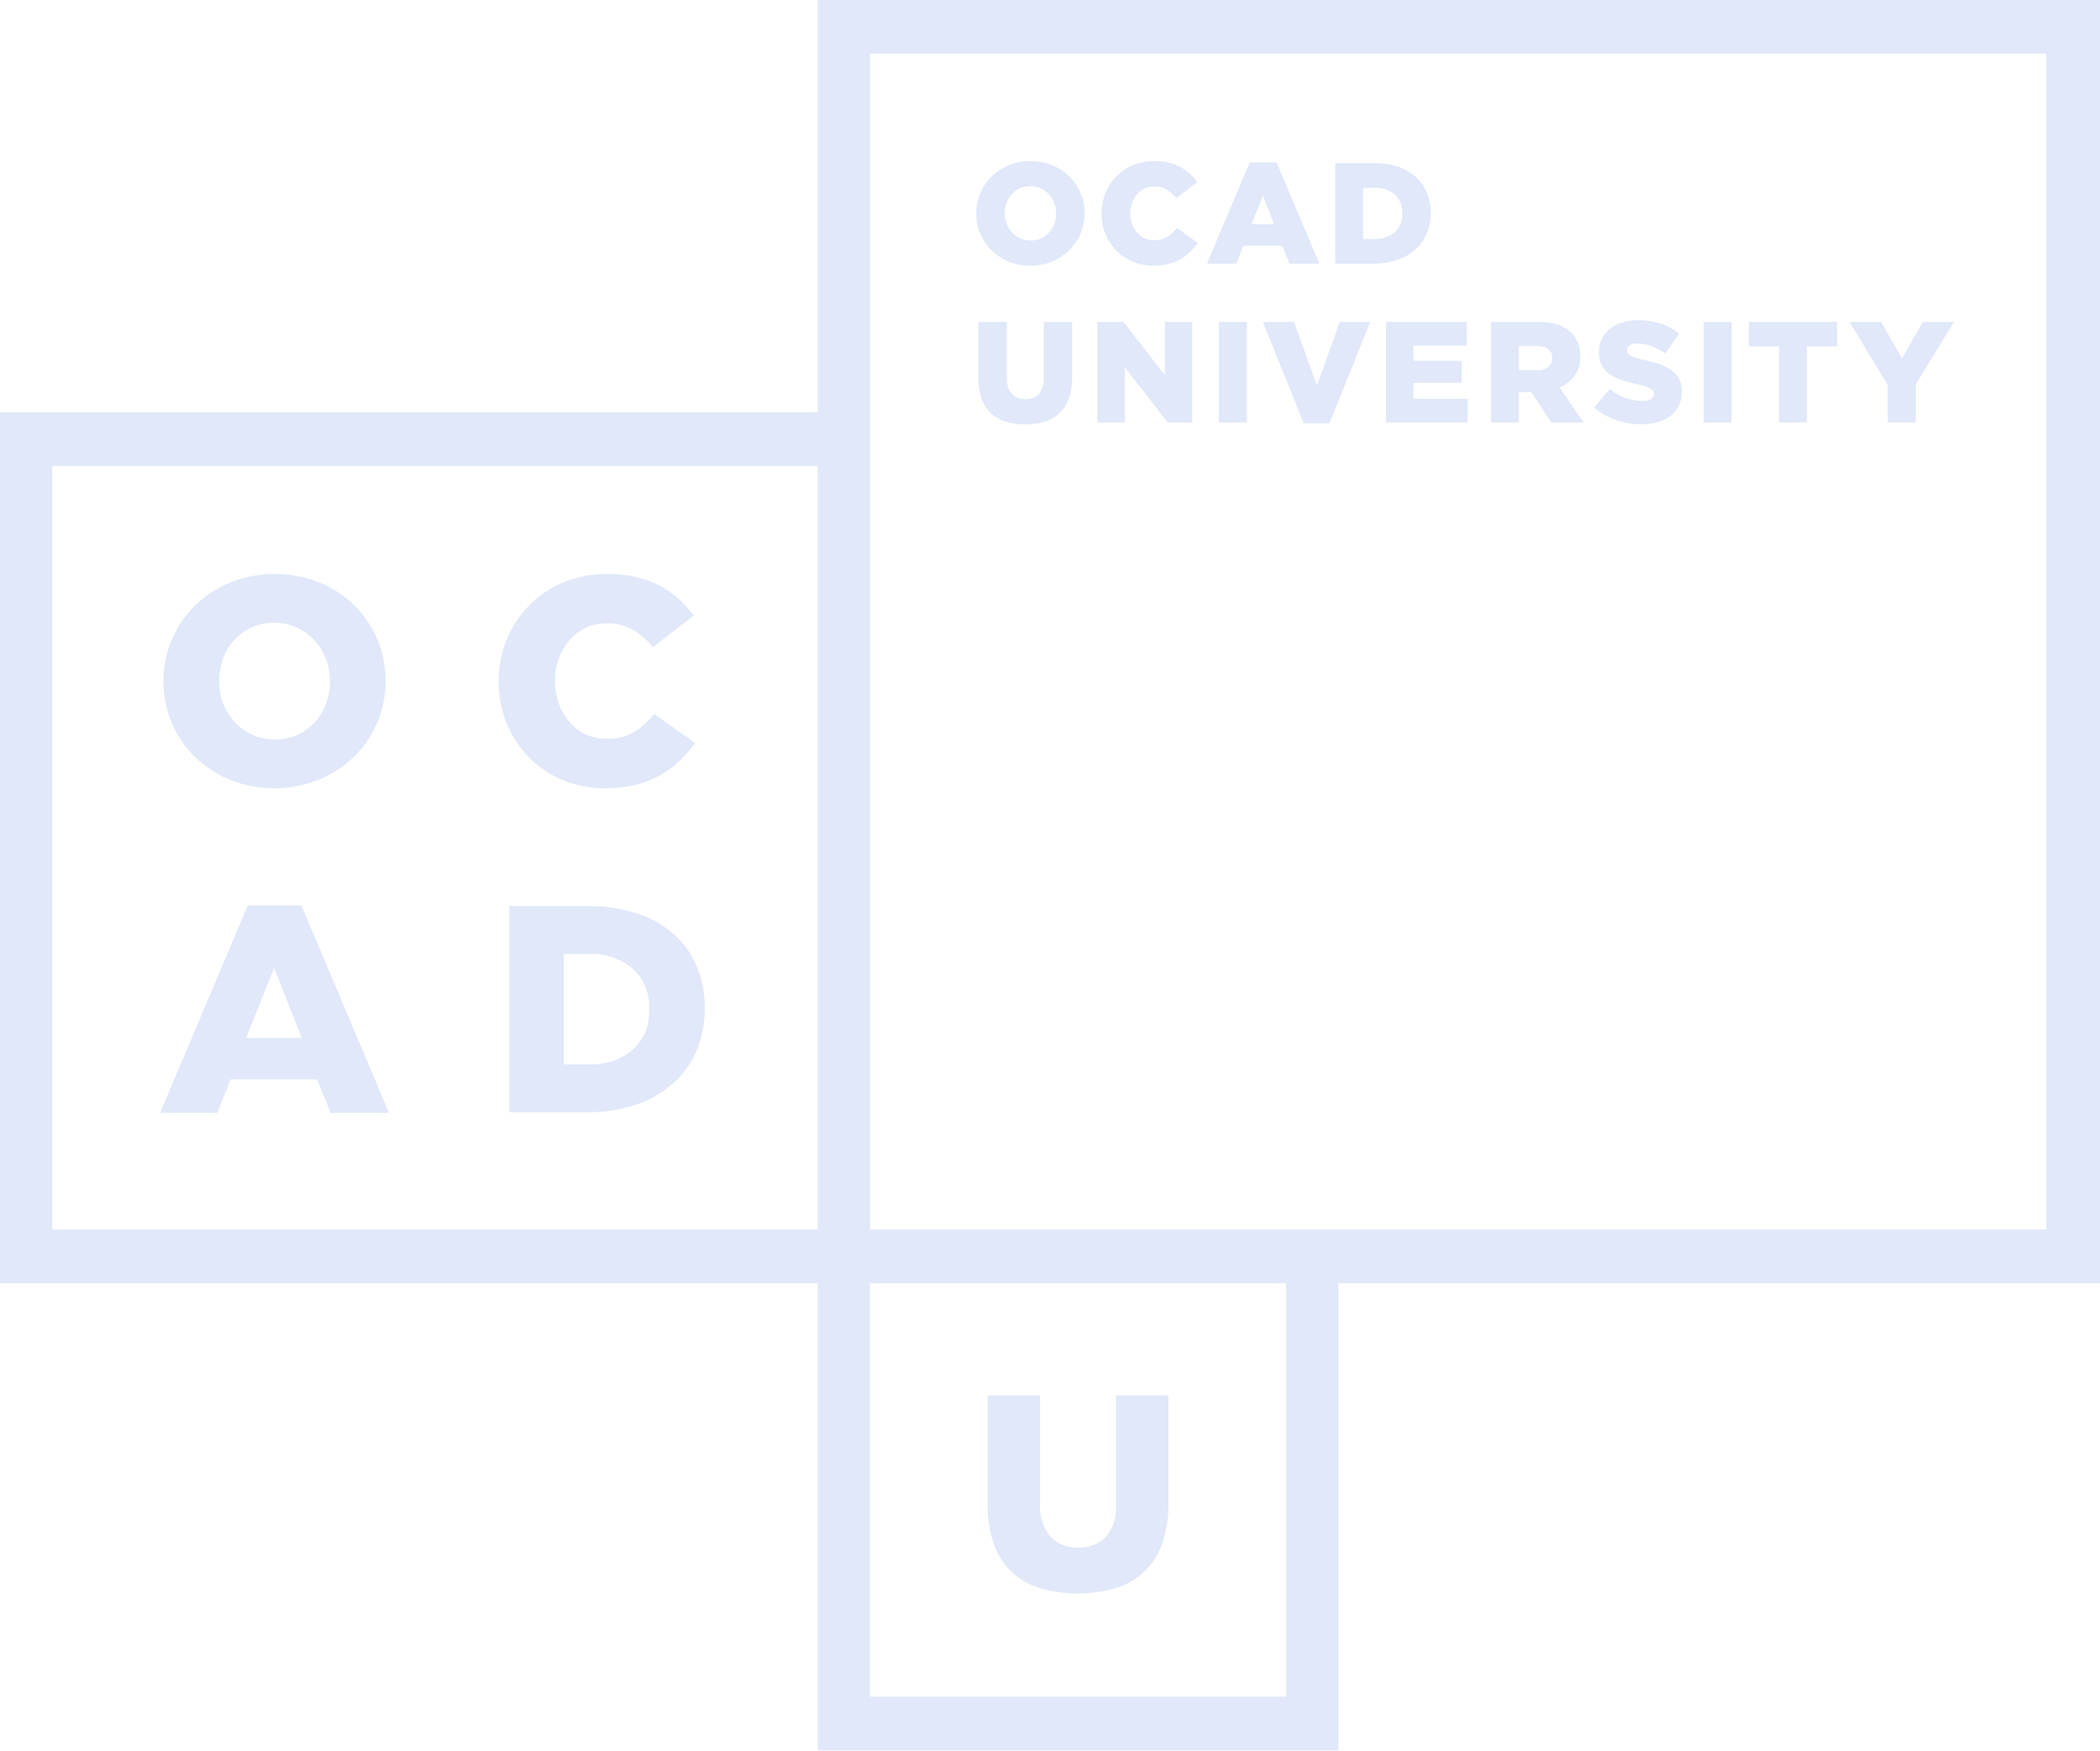
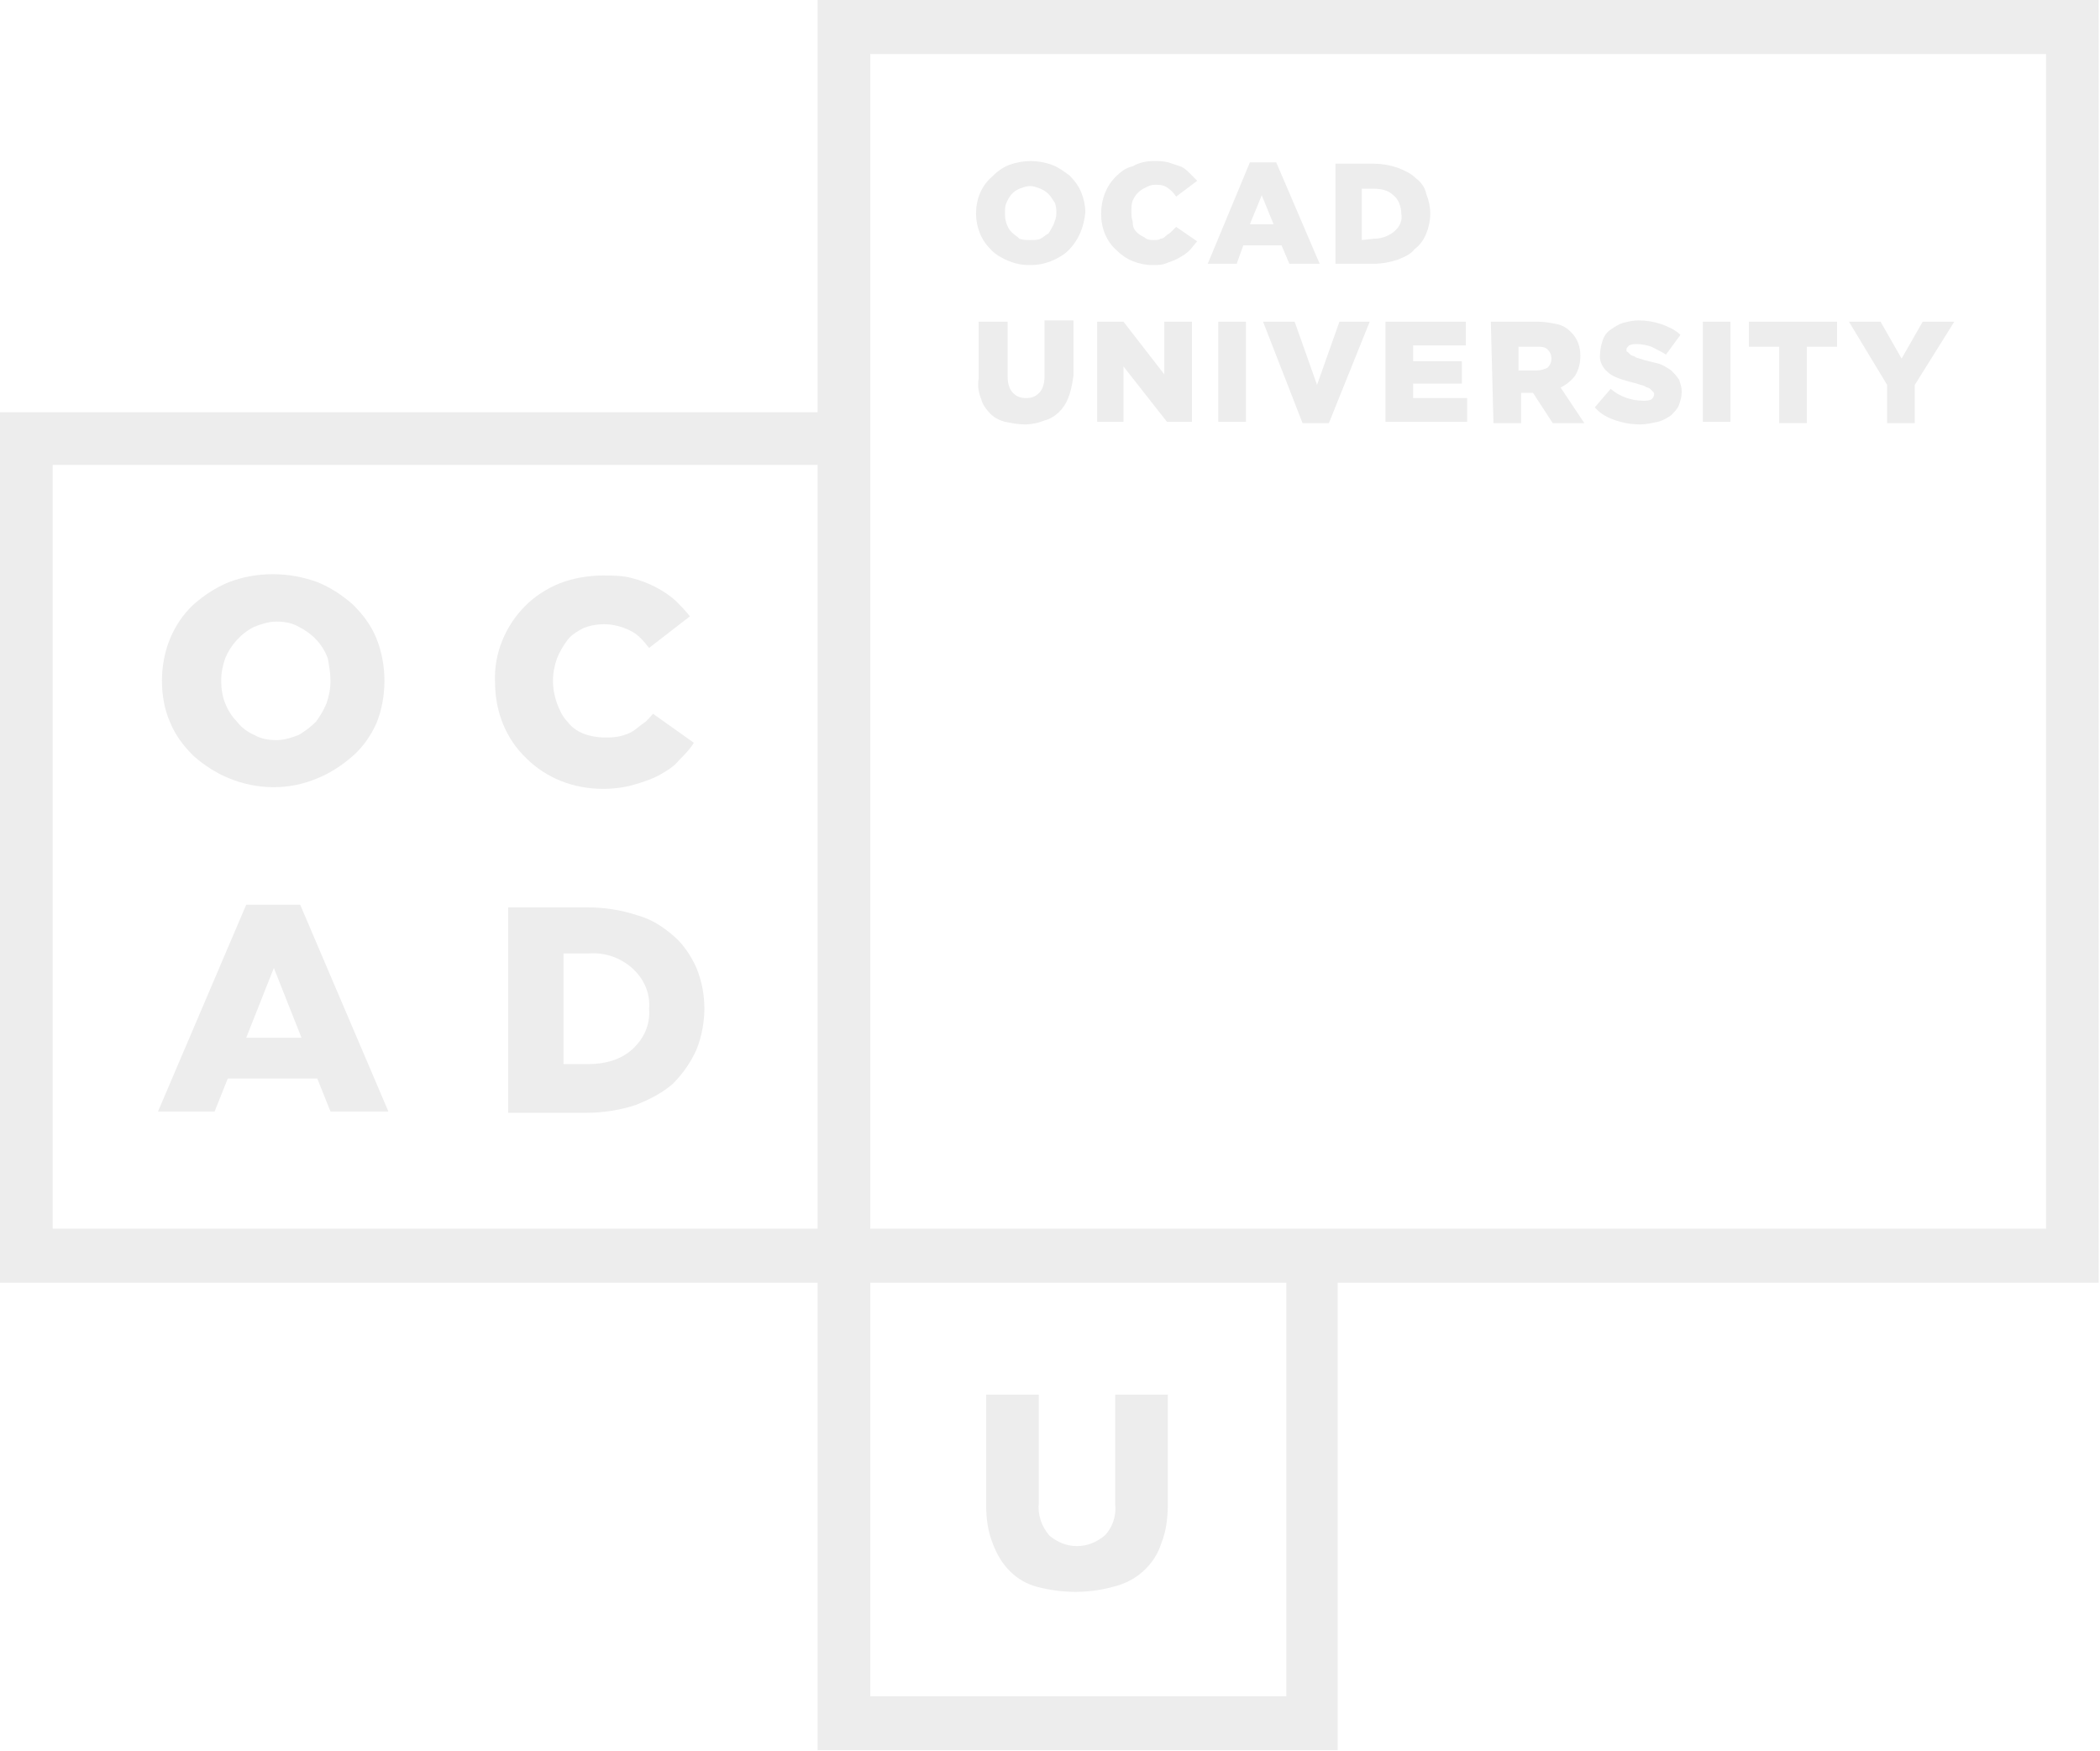
- <svg xmlns="http://www.w3.org/2000/svg" width="159.457" height="132.876" viewBox="0 0 159.457 132.876">
+ <svg xmlns="http://www.w3.org/2000/svg" version="1.1" id="Layer_1" x="0px" y="0px" viewBox="0 0 159.5 132.9" style="enable-background:new 0 0 159.5 132.9;" xml:space="preserve">
+   <style type="text/css">
+ 	.st0{fill:#EDEDED;}
+ </style>
  <g transform="translate(74.132 12.228)">
-     <path d="M347.7,64.618a4.241,4.241,0,0,1-1.636-.311,4.021,4.021,0,0,1-1.3-.845,3.908,3.908,0,0,1-.857-1.254,3.843,3.843,0,0,1-.311-1.538v-.022a3.891,3.891,0,0,1,1.178-2.809,4.112,4.112,0,0,1,1.309-.851,4.458,4.458,0,0,1,3.272,0,4.026,4.026,0,0,1,1.3.845,3.9,3.9,0,0,1,.857,1.254,3.846,3.846,0,0,1,.311,1.538v.022a3.889,3.889,0,0,1-1.178,2.809,4.1,4.1,0,0,1-1.309.85A4.246,4.246,0,0,1,347.7,64.618Zm.016-1.909a1.907,1.907,0,0,0,.8-.164,1.824,1.824,0,0,0,.612-.442,2.042,2.042,0,0,0,.394-.649,2.17,2.17,0,0,0,.142-.785v-.022a2.171,2.171,0,0,0-.142-.785,2.013,2.013,0,0,0-.4-.655,1.989,1.989,0,0,0-.623-.452,1.855,1.855,0,0,0-.8-.169,1.875,1.875,0,0,0-.793.164A1.9,1.9,0,0,0,345.9,59.84a2.253,2.253,0,0,0-.137.786v.022a2.179,2.179,0,0,0,.142.785,2.063,2.063,0,0,0,.4.655,1.919,1.919,0,0,0,.618.452A1.848,1.848,0,0,0,347.719,62.709Z" transform="translate(-343.601 -56.677)" fill="#e0e8f9" />
-     <path d="M391.6,64.617a4.022,4.022,0,0,1-1.538-.295,3.761,3.761,0,0,1-1.249-.824,3.968,3.968,0,0,1-1.151-2.831v-.022a3.986,3.986,0,0,1,1.145-2.82,3.834,3.834,0,0,1,1.271-.845,4.164,4.164,0,0,1,1.609-.306,4.6,4.6,0,0,1,1.069.115,3.654,3.654,0,0,1,.878.327,3.52,3.52,0,0,1,.72.507,4.209,4.209,0,0,1,.573.644L393.331,59.5a2.757,2.757,0,0,0-.72-.655,1.789,1.789,0,0,0-.949-.24,1.694,1.694,0,0,0-.736.158,1.753,1.753,0,0,0-.573.431,2.006,2.006,0,0,0-.377.643,2.253,2.253,0,0,0-.136.786v.022a2.334,2.334,0,0,0,.136.8,2,2,0,0,0,.377.649,1.76,1.76,0,0,0,.573.431,1.7,1.7,0,0,0,.736.158,2.094,2.094,0,0,0,.54-.065,1.659,1.659,0,0,0,.447-.191,2.426,2.426,0,0,0,.382-.295,4.366,4.366,0,0,0,.355-.376l1.592,1.135a5.65,5.65,0,0,1-.594.687,3.416,3.416,0,0,1-.731.545,3.8,3.8,0,0,1-.916.36A4.574,4.574,0,0,1,391.6,64.617Z" transform="translate(-378.153 -56.675)" fill="#e0e8f9" />
-     <path d="M428.013,57.132h2.04l3.251,7.69h-2.269l-.556-1.364h-2.945l-.545,1.364h-2.225Zm1.854,4.691-.851-2.171-.862,2.171Z" transform="translate(-407.252 -57.033)" fill="#e0e8f9" />
-     <path d="M469.912,57.385h2.945a5.547,5.547,0,0,1,1.827.278,3.856,3.856,0,0,1,1.352.779,3.335,3.335,0,0,1,.84,1.195,3.91,3.91,0,0,1,.289,1.522v.022a3.927,3.927,0,0,1-.295,1.532,3.446,3.446,0,0,1-.851,1.217,3.935,3.935,0,0,1-1.369.8,5.459,5.459,0,0,1-1.838.289h-2.9Zm2.981,5.76a2.26,2.26,0,0,0,1.533-.5,1.787,1.787,0,0,0,.58-1.429v-.022a1.79,1.79,0,0,0-.58-1.424,2.247,2.247,0,0,0-1.533-.507h-.865v3.884h.865Z" transform="translate(-442.66 -57.232)" fill="#e0e8f9" />
-     <path d="M347.893,121.045a4.872,4.872,0,0,1-1.473-.207,2.856,2.856,0,0,1-1.113-.638,2.815,2.815,0,0,1-.7-1.091,4.461,4.461,0,0,1-.245-1.555v-4.287h2.16v4.243a1.728,1.728,0,0,0,.378,1.227,1.339,1.339,0,0,0,1.018.4,1.368,1.368,0,0,0,1.017-.382,1.631,1.631,0,0,0,.379-1.189v-4.3h2.16V117.5a4.476,4.476,0,0,1-.256,1.6,2.769,2.769,0,0,1-1.843,1.74A4.93,4.93,0,0,1,347.893,121.045Z" transform="translate(-344.195 -101.058)" fill="#e0e8f9" />
-     <path d="M386.2,113.267h1.979l3.148,4.036v-4.036h2.084V120.9h-1.858l-3.269-4.189V120.9H386.2Z" transform="translate(-377.01 -101.057)" fill="#e0e8f9" />
-     <path d="M428.97,113.267H431.1V120.9H428.97Z" transform="translate(-410.552 -101.057)" fill="#e0e8f9" />
-     <path d="M444.466,113.267h2.367l1.734,4.832,1.734-4.832h2.323l-3.1,7.69h-1.964Z" transform="translate(-422.704 -101.057)" fill="#e0e8f9" />
-     <path d="M487.819,113.267h6.13v1.8H489.9v1.156h3.665v1.669H489.9V119.1H494v1.8h-6.185v-7.635Z" transform="translate(-456.704 -101.057)" fill="#e0e8f9" />
-     <path d="M524.756,113.267h3.611a4.466,4.466,0,0,1,1.494.218,2.557,2.557,0,0,1,.993.611,2.36,2.36,0,0,1,.676,1.778v.022a2.4,2.4,0,0,1-.425,1.461,2.684,2.684,0,0,1-1.145.883l1.822,2.662h-2.443L527.8,118.59h-.927V120.9h-2.116v-7.636Zm3.512,3.665a1.279,1.279,0,0,0,.84-.245.815.815,0,0,0,.294-.66V116a.791.791,0,0,0-.305-.682,1.4,1.4,0,0,0-.84-.224h-1.385v1.832h1.4Z" transform="translate(-485.672 -101.057)" fill="#e0e8f9" />
-     <path d="M564.626,120.557a5.921,5.921,0,0,1-1.947-.319,4.715,4.715,0,0,1-1.631-.955l1.178-1.41a3.888,3.888,0,0,0,2.476.917,1.261,1.261,0,0,0,.649-.136.428.428,0,0,0,.224-.387v-.022a.41.41,0,0,0-.055-.212.554.554,0,0,0-.2-.18,2.111,2.111,0,0,0-.393-.169q-.245-.081-.638-.169-.611-.141-1.134-.31a3.463,3.463,0,0,1-.911-.436,1.858,1.858,0,0,1-.835-1.649V115.1a2.354,2.354,0,0,1,.2-.98,2.175,2.175,0,0,1,.589-.773,2.769,2.769,0,0,1,.933-.506,3.925,3.925,0,0,1,1.233-.18,5.488,5.488,0,0,1,1.751.258,4.412,4.412,0,0,1,1.391.763l-1.058,1.5a4.281,4.281,0,0,0-1.074-.562,3.243,3.243,0,0,0-1.063-.191.957.957,0,0,0-.573.142.42.42,0,0,0-.191.348v.022a.43.43,0,0,0,.06.229.543.543,0,0,0,.207.18,2.319,2.319,0,0,0,.4.164q.256.081.649.169a9.254,9.254,0,0,1,1.184.332,3.535,3.535,0,0,1,.9.463,1.851,1.851,0,0,1,.567.658,2.013,2.013,0,0,1,.2.92v.022a2.354,2.354,0,0,1-.224,1.046,2.24,2.24,0,0,1-.627.778,2.849,2.849,0,0,1-.971.49A4.441,4.441,0,0,1,564.626,120.557Z" transform="translate(-514.134 -100.58)" fill="#e0e8f9" />
-     <path d="M599.58,113.267h2.127V120.9H599.58Z" transform="translate(-544.352 -101.057)" fill="#e0e8f9" />
-     <path d="M617.79,115.121H615.5v-1.854h6.7v1.854h-2.291V120.9h-2.116v-5.781Z" transform="translate(-556.837 -101.057)" fill="#e0e8f9" />
-     <path d="M653.807,118.045l-2.9-4.778h2.411l1.571,2.781,1.582-2.781h2.367l-2.9,4.745V120.9h-2.127v-2.858Z" transform="translate(-584.604 -101.057)" fill="#e0e8f9" />
+     <path class="st0" d="M4.1,7.9C3.5,7.9,3,7.8,2.5,7.6C2,7.4,1.5,7.1,1.2,6.8C0.8,6.4,0.5,6,0.3,5.5C0.1,5,0,4.5,0,4v0   c0-1.1,0.4-2.1,1.2-2.8C1.6,0.8,2,0.5,2.5,0.3c1.1-0.4,2.2-0.4,3.3,0c0.5,0.2,0.9,0.5,1.3,0.8c0.4,0.4,0.7,0.8,0.9,1.3   c0.2,0.5,0.3,1,0.3,1.5v0C8.2,5,7.8,6,7,6.8C6.7,7.1,6.2,7.4,5.7,7.6C5.2,7.8,4.7,7.9,4.1,7.9z M4.1,6C4.4,6,4.7,6,4.9,5.9   c0.2-0.1,0.4-0.3,0.6-0.4C5.7,5.2,5.8,5,5.9,4.8C6,4.5,6.1,4.3,6.1,4v0c0-0.3,0-0.5-0.1-0.8C5.8,2.9,5.7,2.7,5.5,2.5   C5.3,2.3,5.1,2.2,4.9,2.1C4.6,2,4.4,1.9,4.1,1.9C3.8,1.9,3.6,2,3.3,2.1c-0.5,0.2-0.8,0.6-1,1.1C2.2,3.4,2.2,3.7,2.2,3.9v0   c0,0.3,0,0.5,0.1,0.8C2.4,5,2.5,5.2,2.7,5.4c0.2,0.2,0.4,0.3,0.6,0.5C3.6,6,3.8,6,4.1,6L4.1,6z" />
+     <path class="st0" d="M13.4,7.9c-0.5,0-1-0.1-1.5-0.3c-0.5-0.2-0.9-0.5-1.2-0.8C9.9,6.1,9.5,5.1,9.5,4v0c0-1.1,0.4-2.1,1.1-2.8   c0.4-0.4,0.8-0.7,1.3-0.8C12.4,0.1,13,0,13.5,0c0.4,0,0.7,0,1.1,0.1c0.3,0.1,0.6,0.2,0.9,0.3c0.3,0.1,0.5,0.3,0.7,0.5   c0.2,0.2,0.4,0.4,0.6,0.6l-1.6,1.2c-0.2-0.3-0.4-0.5-0.7-0.7c-0.3-0.2-0.6-0.2-0.9-0.2c-0.3,0-0.5,0.1-0.7,0.2   c-0.2,0.1-0.4,0.2-0.6,0.4c-0.2,0.2-0.3,0.4-0.4,0.6c-0.1,0.3-0.1,0.5-0.1,0.8v0c0,0.3,0,0.5,0.1,0.8C11.9,5,12,5.2,12.2,5.4   c0.2,0.2,0.4,0.3,0.6,0.4C13,6,13.3,6,13.5,6c0.2,0,0.4,0,0.5-0.1c0.2,0,0.3-0.1,0.4-0.2c0.1-0.1,0.3-0.2,0.4-0.3   c0.1-0.1,0.2-0.2,0.4-0.4l1.6,1.1c-0.2,0.2-0.4,0.5-0.6,0.7c-0.2,0.2-0.5,0.4-0.7,0.5c-0.3,0.2-0.6,0.3-0.9,0.4   C14.2,7.9,13.8,7.9,13.4,7.9z" />
+     <path class="st0" d="M20.8,0.1h2l3.3,7.7h-2.3l-0.6-1.4h-2.9l-0.5,1.4h-2.2L20.8,0.1z M22.6,4.8l-0.9-2.2l-0.9,2.2H22.6z" />
+     <path class="st0" d="M27.3,0.2h2.9c0.6,0,1.2,0.1,1.8,0.3c0.5,0.2,1,0.4,1.4,0.8c0.4,0.3,0.7,0.7,0.8,1.2c0.2,0.5,0.3,1,0.3,1.5v0   c0,0.5-0.1,1-0.3,1.5c-0.2,0.5-0.5,0.9-0.9,1.2C33,7.1,32.5,7.3,32,7.5c-0.6,0.2-1.2,0.3-1.8,0.3h-2.9L27.3,0.2z M30.2,5.9   c0.6,0,1.1-0.2,1.5-0.5C32.2,5,32.4,4.5,32.3,4v0c0-0.5-0.2-1.1-0.6-1.4c-0.4-0.4-1-0.5-1.5-0.5h-0.9v3.9L30.2,5.9L30.2,5.9z" />
+     <path class="st0" d="M3.7,20c-0.5,0-1-0.1-1.5-0.2c-0.4-0.1-0.8-0.3-1.1-0.6c-0.3-0.3-0.6-0.7-0.7-1.1c-0.2-0.5-0.3-1-0.2-1.6v-4.3   h2.2v4.2c0,0.4,0.1,0.9,0.4,1.2c0.3,0.3,0.6,0.4,1,0.4c0.4,0,0.7-0.1,1-0.4c0.3-0.3,0.4-0.8,0.4-1.2v-4.3h2.2v4.2   C7.3,17,7.2,17.5,7,18c-0.3,0.8-1,1.5-1.8,1.7C4.7,19.9,4.2,20,3.7,20z" />
+     <path class="st0" d="M9.2,12.2h2l3.1,4v-4h2.1v7.6h-1.9l-3.3-4.2v4.2H9.2V12.2z" />
+     <path class="st0" d="M18.4,12.2h2.1v7.6h-2.1V12.2z" />
+     <path class="st0" d="M21.8,12.2h2.4l1.7,4.8l1.7-4.8h2.3l-3.1,7.7h-2L21.8,12.2z" />
+     <path class="st0" d="M31.1,12.2h6.1V14h-4v1.2h3.7v1.7h-3.7V18h4.1v1.8h-6.2L31.1,12.2L31.1,12.2z" />
+     <path class="st0" d="M39.1,12.2h3.6c0.5,0,1,0.1,1.5,0.2c0.4,0.1,0.7,0.3,1,0.6c0.5,0.5,0.7,1.1,0.7,1.8v0c0,0.5-0.1,1-0.4,1.5   c-0.3,0.4-0.7,0.7-1.1,0.9l1.8,2.7h-2.4l-1.5-2.3h-0.9v2.3h-2.1L39.1,12.2L39.1,12.2z M42.6,15.9c0.3,0,0.6-0.1,0.8-0.2   c0.2-0.2,0.3-0.4,0.3-0.7v0c0-0.3-0.1-0.5-0.3-0.7c-0.2-0.2-0.5-0.2-0.8-0.2h-1.4v1.8L42.6,15.9L42.6,15.9z" />
+     <path class="st0" d="M50.5,20c-0.7,0-1.3-0.1-1.9-0.3c-0.6-0.2-1.2-0.5-1.6-1l1.2-1.4c0.7,0.6,1.6,0.9,2.5,0.9c0.2,0,0.4,0,0.6-0.1   c0.1-0.1,0.2-0.2,0.2-0.4v0c0-0.1,0-0.1-0.1-0.2c-0.1-0.1-0.1-0.1-0.2-0.2c-0.1-0.1-0.3-0.1-0.4-0.2c-0.2-0.1-0.4-0.1-0.6-0.2   c-0.4-0.1-0.8-0.2-1.1-0.3c-0.3-0.1-0.6-0.2-0.9-0.4c-0.6-0.4-0.9-1-0.8-1.6v0c0-0.3,0.1-0.7,0.2-1c0.1-0.3,0.3-0.6,0.6-0.8   c0.3-0.2,0.6-0.4,0.9-0.5c0.4-0.1,0.8-0.2,1.2-0.2c0.6,0,1.2,0.1,1.8,0.3c0.5,0.2,1,0.4,1.4,0.8l-1.1,1.5c-0.3-0.2-0.7-0.4-1.1-0.6   c-0.3-0.1-0.7-0.2-1.1-0.2c-0.2,0-0.4,0-0.6,0.1c-0.1,0.1-0.2,0.2-0.2,0.3v0c0,0.1,0,0.2,0.1,0.2c0.1,0.1,0.1,0.1,0.2,0.2   c0.1,0.1,0.3,0.1,0.4,0.2c0.2,0.1,0.4,0.1,0.6,0.2c0.4,0.1,0.8,0.2,1.2,0.3c0.3,0.1,0.6,0.3,0.9,0.5c0.2,0.2,0.4,0.4,0.6,0.7   c0.1,0.3,0.2,0.6,0.2,0.9v0c0,0.4-0.1,0.7-0.2,1c-0.1,0.3-0.4,0.6-0.6,0.8c-0.3,0.2-0.6,0.4-1,0.5C51.3,19.9,50.9,20,50.5,20z" />
+     <path class="st0" d="M55.2,12.2h2.1v7.6h-2.1V12.2z" />
+     <path class="st0" d="M61,14.1h-2.3v-1.9h6.7v1.9h-2.3v5.8H61L61,14.1L61,14.1z" />
+     <path class="st0" d="M69.2,17l-2.9-4.8h2.4l1.6,2.8l1.6-2.8h2.4L71.3,17v2.9h-2.1L69.2,17L69.2,17z" />
  </g>
-   <path d="M159.457,0H62.087V31.3H0V97.412H62.087v35.464h39.535V97.412h57.835ZM62.087,93.339H3.969V35.377H62.087ZM97.654,128.8h-31.6V97.412h31.6V128.8Zm57.73-35.463H66.056V4.072h89.327Z" fill="#e0e8f9" />
-   <path d="M73.768,213.235a7.943,7.943,0,0,0,.638-3.16v-.046a7.912,7.912,0,0,0-.638-3.152,8.04,8.04,0,0,0-1.754-2.568,8.27,8.27,0,0,0-2.659-1.733,9.19,9.19,0,0,0-6.715,0,8.382,8.382,0,0,0-2.684,1.743,7.992,7.992,0,0,0-2.416,5.756v.045a7.855,7.855,0,0,0,.639,3.148,7.97,7.97,0,0,0,1.753,2.572,8.289,8.289,0,0,0,2.662,1.734,9.151,9.151,0,0,0,6.712,0,8.5,8.5,0,0,0,2.687-1.746A7.942,7.942,0,0,0,73.768,213.235Zm-3.589-3.115a4.661,4.661,0,0,1-.307,1.684,4.439,4.439,0,0,1-.845,1.4,4.009,4.009,0,0,1-1.323.954,4.171,4.171,0,0,1-1.718.352,4.028,4.028,0,0,1-1.722-.364,4.163,4.163,0,0,1-1.33-.976,4.443,4.443,0,0,1-.858-1.4,4.749,4.749,0,0,1-.306-1.686v-.046a4.87,4.87,0,0,1,.295-1.683A4.1,4.1,0,0,1,64.229,206a4.084,4.084,0,0,1,1.712-.353,4.024,4.024,0,0,1,1.718.364,4.271,4.271,0,0,1,2.213,2.381,4.677,4.677,0,0,1,.307,1.686Z" transform="translate(-45.126 -158.371)" fill="#e0e8f9" />
-   <path d="M189.282,216.091a11.668,11.668,0,0,0,1.142-1.305l-3.1-2.212a9.4,9.4,0,0,1-.669.7,5.027,5.027,0,0,1-.819.631,3.557,3.557,0,0,1-.966.415,4.473,4.473,0,0,1-1.159.14,3.662,3.662,0,0,1-1.592-.341,3.788,3.788,0,0,1-1.238-.934,4.414,4.414,0,0,1-.811-1.393,5.1,5.1,0,0,1-.292-1.717v-.046a4.951,4.951,0,0,1,.291-1.683,4.453,4.453,0,0,1,.812-1.384,3.77,3.77,0,0,1,1.239-.932,3.649,3.649,0,0,1,1.591-.342,3.916,3.916,0,0,1,2.047.518,5.863,5.863,0,0,1,1.45,1.294l3.109-2.408a8.794,8.794,0,0,0-1.1-1.216,7.242,7.242,0,0,0-3.27-1.7,9.392,9.392,0,0,0-2.2-.234,8.561,8.561,0,0,0-3.3.625,7.838,7.838,0,0,0-2.6,1.731,8.159,8.159,0,0,0-2.349,5.779v.045a8.163,8.163,0,0,0,2.359,5.8,7.733,7.733,0,0,0,2.558,1.685,8.291,8.291,0,0,0,3.153.606,9.477,9.477,0,0,0,2.341-.27,7.809,7.809,0,0,0,1.878-.737A7.1,7.1,0,0,0,189.282,216.091Z" transform="translate(-137.636 -158.37)" fill="#e0e8f9" />
-   <path d="M193.495,329.755a8.026,8.026,0,0,0,.6-3.14v-.046a8.132,8.132,0,0,0-.59-3.12,6.858,6.858,0,0,0-1.717-2.44,7.929,7.929,0,0,0-2.77-1.6,11.529,11.529,0,0,0-3.764-.572h-6V334.48h5.908a11.307,11.307,0,0,0,3.784-.594,8.105,8.105,0,0,0,2.8-1.647A7.037,7.037,0,0,0,193.495,329.755Zm-3.626-3.071a3.844,3.844,0,0,1-1.258,3.077,4.85,4.85,0,0,1-3.281,1.08h-1.938v-8.364h1.938a4.816,4.816,0,0,1,3.282,1.093,3.864,3.864,0,0,1,1.257,3.067Z" transform="translate(-140.582 -250.051)" fill="#e0e8f9" />
-   <path d="M360.809,502.266a8.712,8.712,0,0,0,.5-3.093v-8.2h-3.978V499.3a3.342,3.342,0,0,1-.786,2.434,2.844,2.844,0,0,1-2.1.792,2.769,2.769,0,0,1-2.1-.827,3.54,3.54,0,0,1-.784-2.508v-8.217h-3.979v8.3a8.648,8.648,0,0,0,.476,3.013,5.411,5.411,0,0,0,1.349,2.1,5.519,5.519,0,0,0,2.139,1.225,10.409,10.409,0,0,0,5.725,0,5.3,5.3,0,0,0,3.544-3.344Z" transform="translate(-272.587 -385.047)" fill="#e0e8f9" />
-   <path d="M68.249,331.784l1.041,2.55h4.432l-6.658-15.749H62.995l-6.661,15.749h4.342l1.019-2.55Zm-3.256-8.457,2.1,5.314H62.873Z" transform="translate(-44.18 -249.85)" fill="#e0e8f9" />
+   <path class="st0" d="M159.5,0H62.1v31.3H0v66.1h62.1v35.5h39.5V97.4h57.8V0z M62.1,93.3H4v-58h58.1V93.3z M97.7,128.8H66.1V97.4  h31.6V128.8z M155.4,93.3H66.1V4.1h89.3L155.4,93.3z" />
+   <path class="st0" d="M28.6,54.9c0.4-1,0.6-2.1,0.6-3.2v0c0-1.1-0.2-2.2-0.6-3.2c-0.4-1-1-1.8-1.8-2.6c-0.8-0.7-1.7-1.3-2.7-1.7  c-2.2-0.8-4.6-0.8-6.7,0c-1,0.4-1.9,1-2.7,1.7c-1.6,1.5-2.4,3.6-2.4,5.8v0c0,1.1,0.2,2.2,0.6,3.1c0.4,1,1,1.8,1.8,2.6  c0.8,0.7,1.7,1.3,2.7,1.7c2.2,0.9,4.6,0.9,6.7,0c1-0.4,1.9-1,2.7-1.7C27.6,56.7,28.2,55.8,28.6,54.9z M25.1,51.7  c0,0.6-0.1,1.1-0.3,1.7c-0.2,0.5-0.5,1-0.8,1.4c-0.4,0.4-0.8,0.7-1.3,1c-0.5,0.2-1.1,0.4-1.7,0.4c-0.6,0-1.2-0.1-1.7-0.4  c-0.5-0.2-1-0.6-1.3-1c-0.4-0.4-0.7-0.9-0.9-1.4c-0.2-0.5-0.3-1.1-0.3-1.7v0c0-0.6,0.1-1.1,0.3-1.7c0.4-1,1.2-1.9,2.2-2.4  c0.5-0.2,1.1-0.4,1.7-0.4c0.6,0,1.2,0.1,1.7,0.4c1,0.5,1.8,1.3,2.2,2.4C25,50.6,25.1,51.1,25.1,51.7L25.1,51.7z" />
+   <path class="st0" d="M51.6,57.7c0.4-0.4,0.8-0.8,1.1-1.3l-3.1-2.2c-0.2,0.2-0.4,0.5-0.7,0.7c-0.3,0.2-0.5,0.4-0.8,0.6  c-0.3,0.2-0.6,0.3-1,0.4c-0.4,0.1-0.8,0.1-1.2,0.1c-0.5,0-1.1-0.1-1.6-0.3c-0.5-0.2-0.9-0.5-1.2-0.9c-0.4-0.4-0.6-0.9-0.8-1.4  c-0.2-0.6-0.3-1.1-0.3-1.7v0c0-0.6,0.1-1.1,0.3-1.7c0.2-0.5,0.5-1,0.8-1.4c0.3-0.4,0.8-0.7,1.2-0.9c0.5-0.2,1-0.3,1.6-0.3  c0.7,0,1.4,0.2,2,0.5c0.6,0.3,1,0.8,1.4,1.3l3.1-2.4c-0.3-0.4-0.7-0.8-1.1-1.2c-0.9-0.8-2.1-1.4-3.3-1.7c-0.7-0.2-1.5-0.2-2.2-0.2  c-1.1,0-2.3,0.2-3.3,0.6c-1,0.4-1.9,1-2.6,1.7c-1.5,1.5-2.4,3.6-2.3,5.8v0c0,2.2,0.8,4.3,2.4,5.8c0.7,0.7,1.6,1.3,2.6,1.7  c1,0.4,2.1,0.6,3.2,0.6c0.8,0,1.6-0.1,2.3-0.3c0.7-0.2,1.3-0.4,1.9-0.7C50.7,58.5,51.2,58.2,51.6,57.7z" />
+   <path class="st0" d="M52.9,79.7c0.4-1,0.6-2.1,0.6-3.1v0c0-1.1-0.2-2.1-0.6-3.1c-0.4-0.9-1-1.8-1.7-2.4c-0.8-0.7-1.7-1.3-2.8-1.6  c-1.2-0.4-2.5-0.6-3.8-0.6h-6v15.6h5.9c1.3,0,2.6-0.2,3.8-0.6c1-0.4,2-0.9,2.8-1.6C51.9,81.5,52.5,80.6,52.9,79.7z M49.3,76.6  c0.1,1.2-0.4,2.3-1.3,3.1c-0.9,0.8-2.1,1.1-3.3,1.1h-1.9v-8.4h1.9c1.2-0.1,2.4,0.3,3.3,1.1C48.9,74.3,49.4,75.4,49.3,76.6L49.3,76.6  z" />
+   <path class="st0" d="M88.2,117.2c0.4-1,0.5-2,0.5-3.1v-8.2h-4v8.3c0.1,0.9-0.2,1.8-0.8,2.4c-0.6,0.5-1.3,0.8-2.1,0.8  c-0.8,0-1.5-0.3-2.1-0.8c-0.6-0.7-0.9-1.6-0.8-2.5v-8.2h-4v8.3c0,1,0.1,2,0.5,3c0.3,0.8,0.7,1.5,1.3,2.1c0.6,0.6,1.3,1,2.1,1.2  c1.9,0.5,3.9,0.5,5.7,0C86.3,120.1,87.7,118.8,88.2,117.2L88.2,117.2z" />
+   <path class="st0" d="M24.1,81.9l1,2.5h4.4l-6.7-15.7h-4.1l-6.7,15.7h4.3l1-2.5H24.1z M20.8,73.5l2.1,5.3h-4.2L20.8,73.5z" />
</svg>
